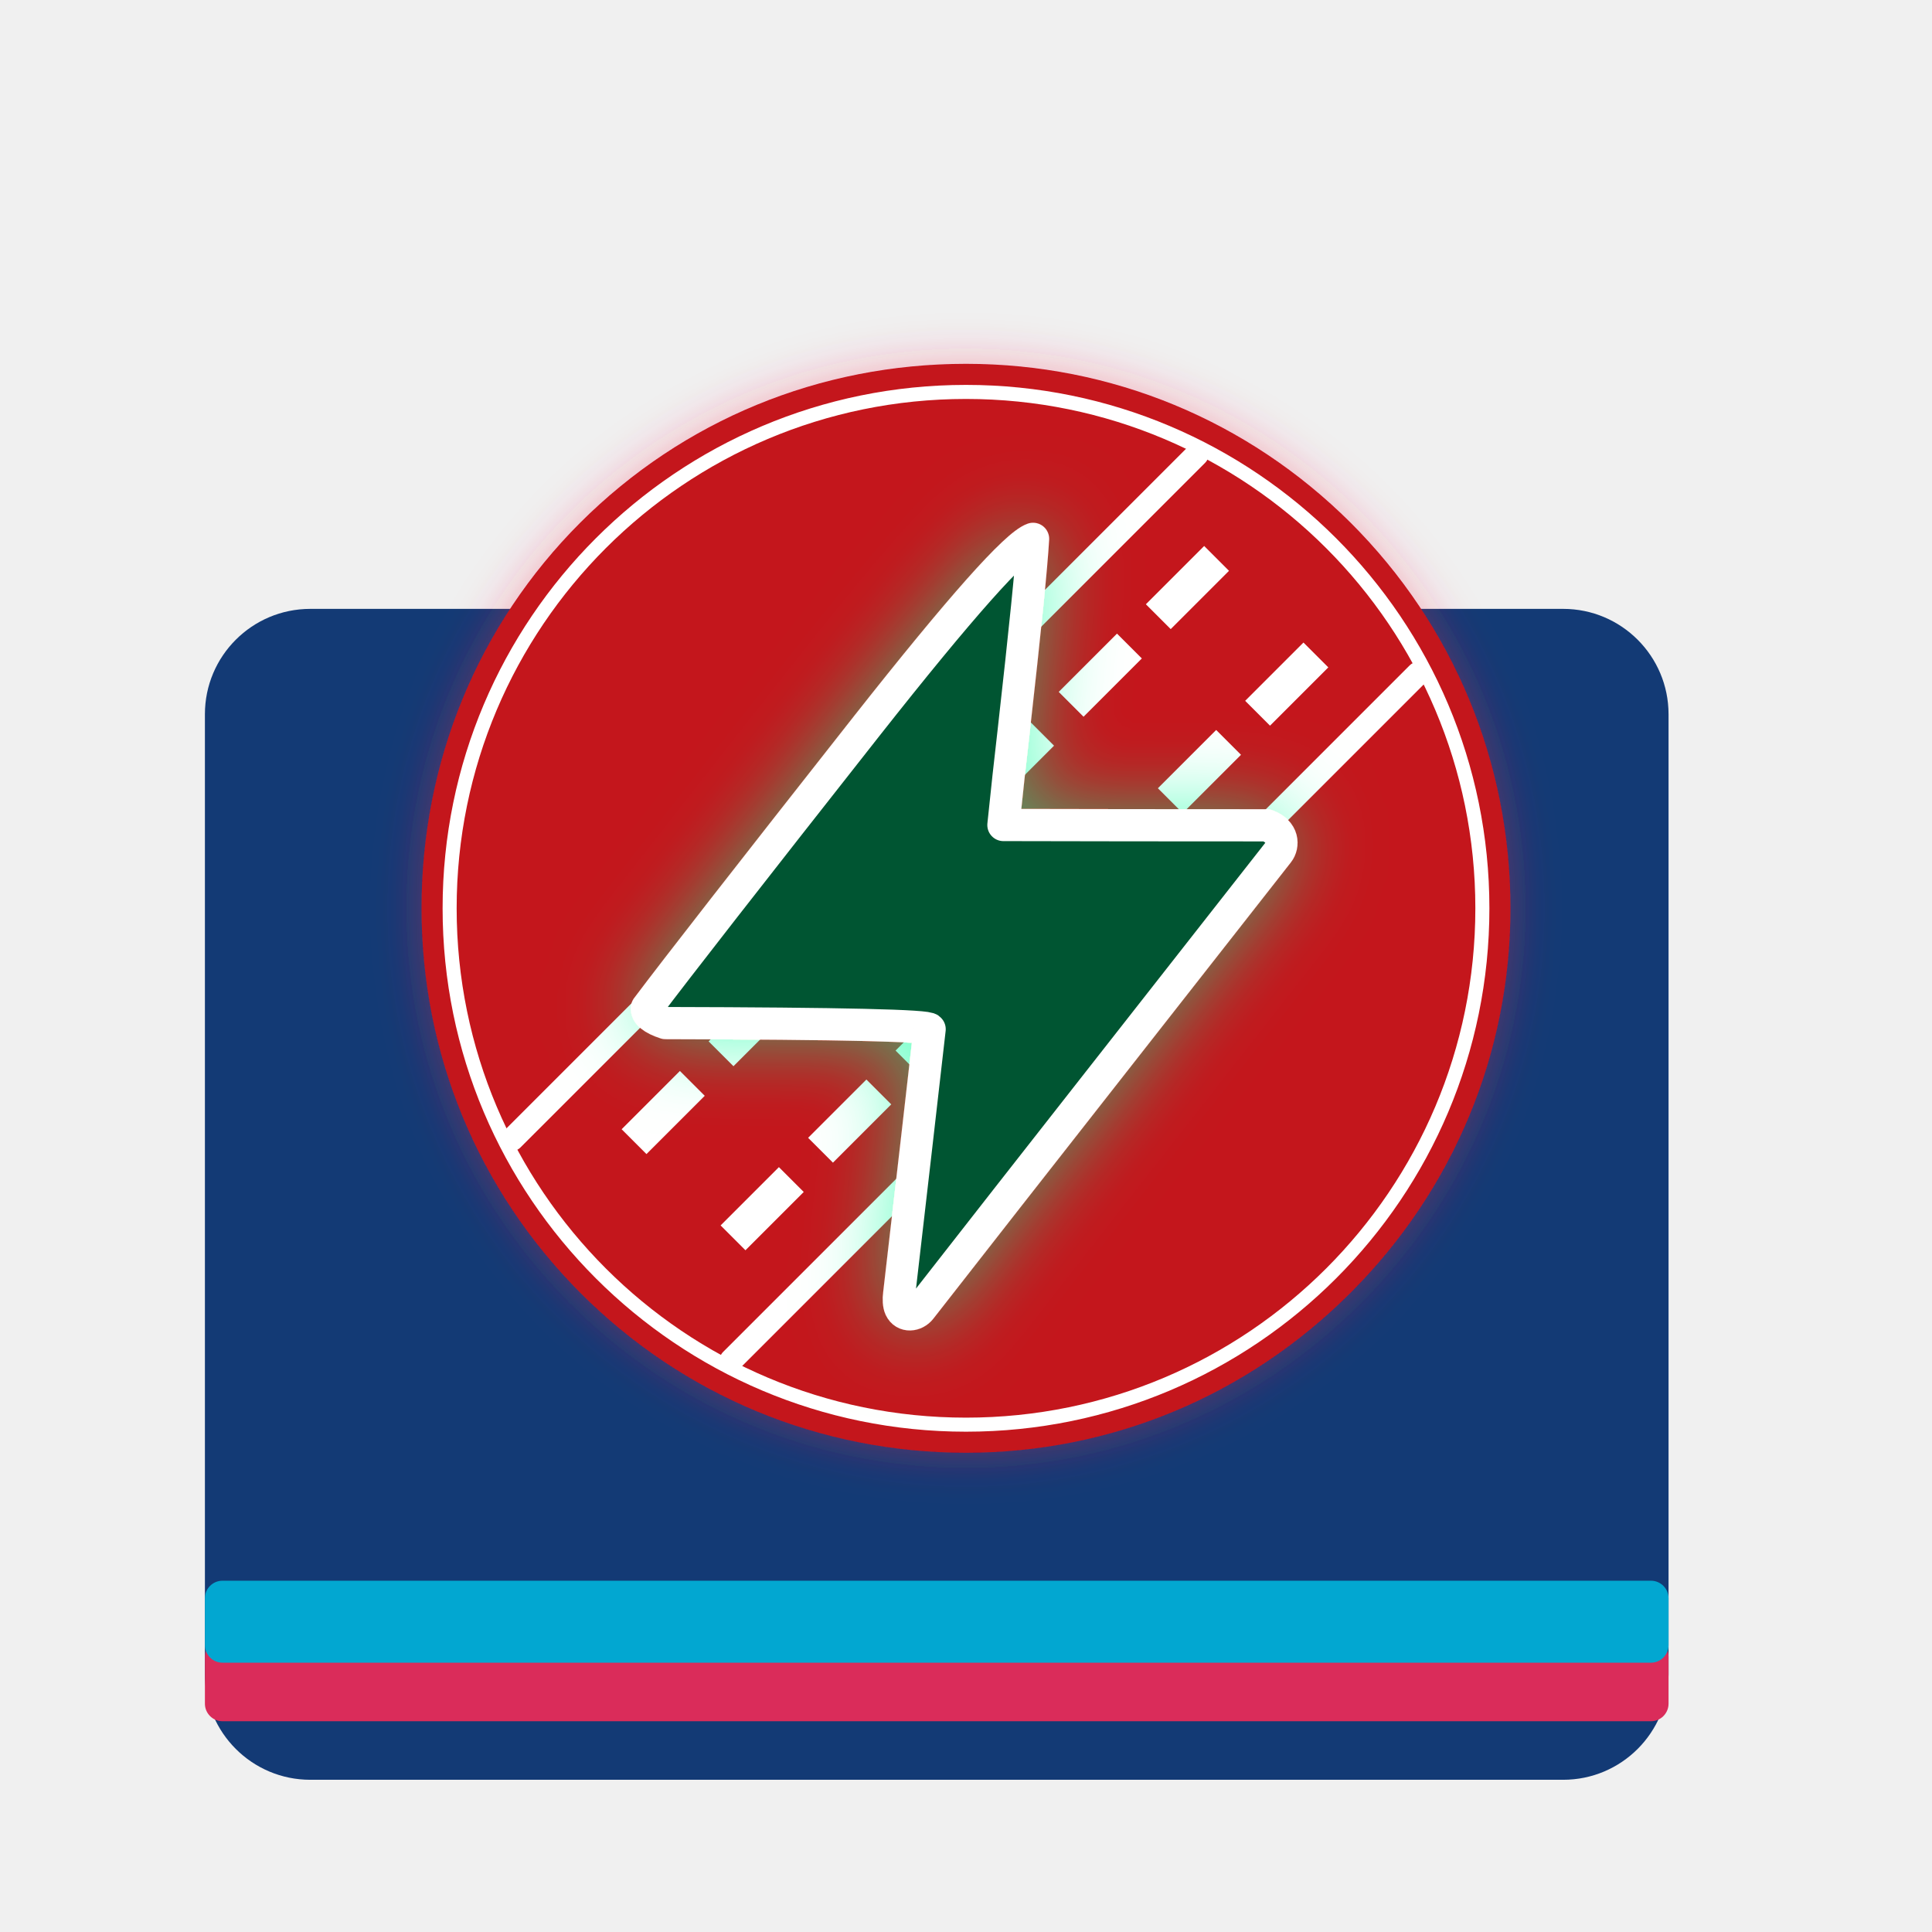
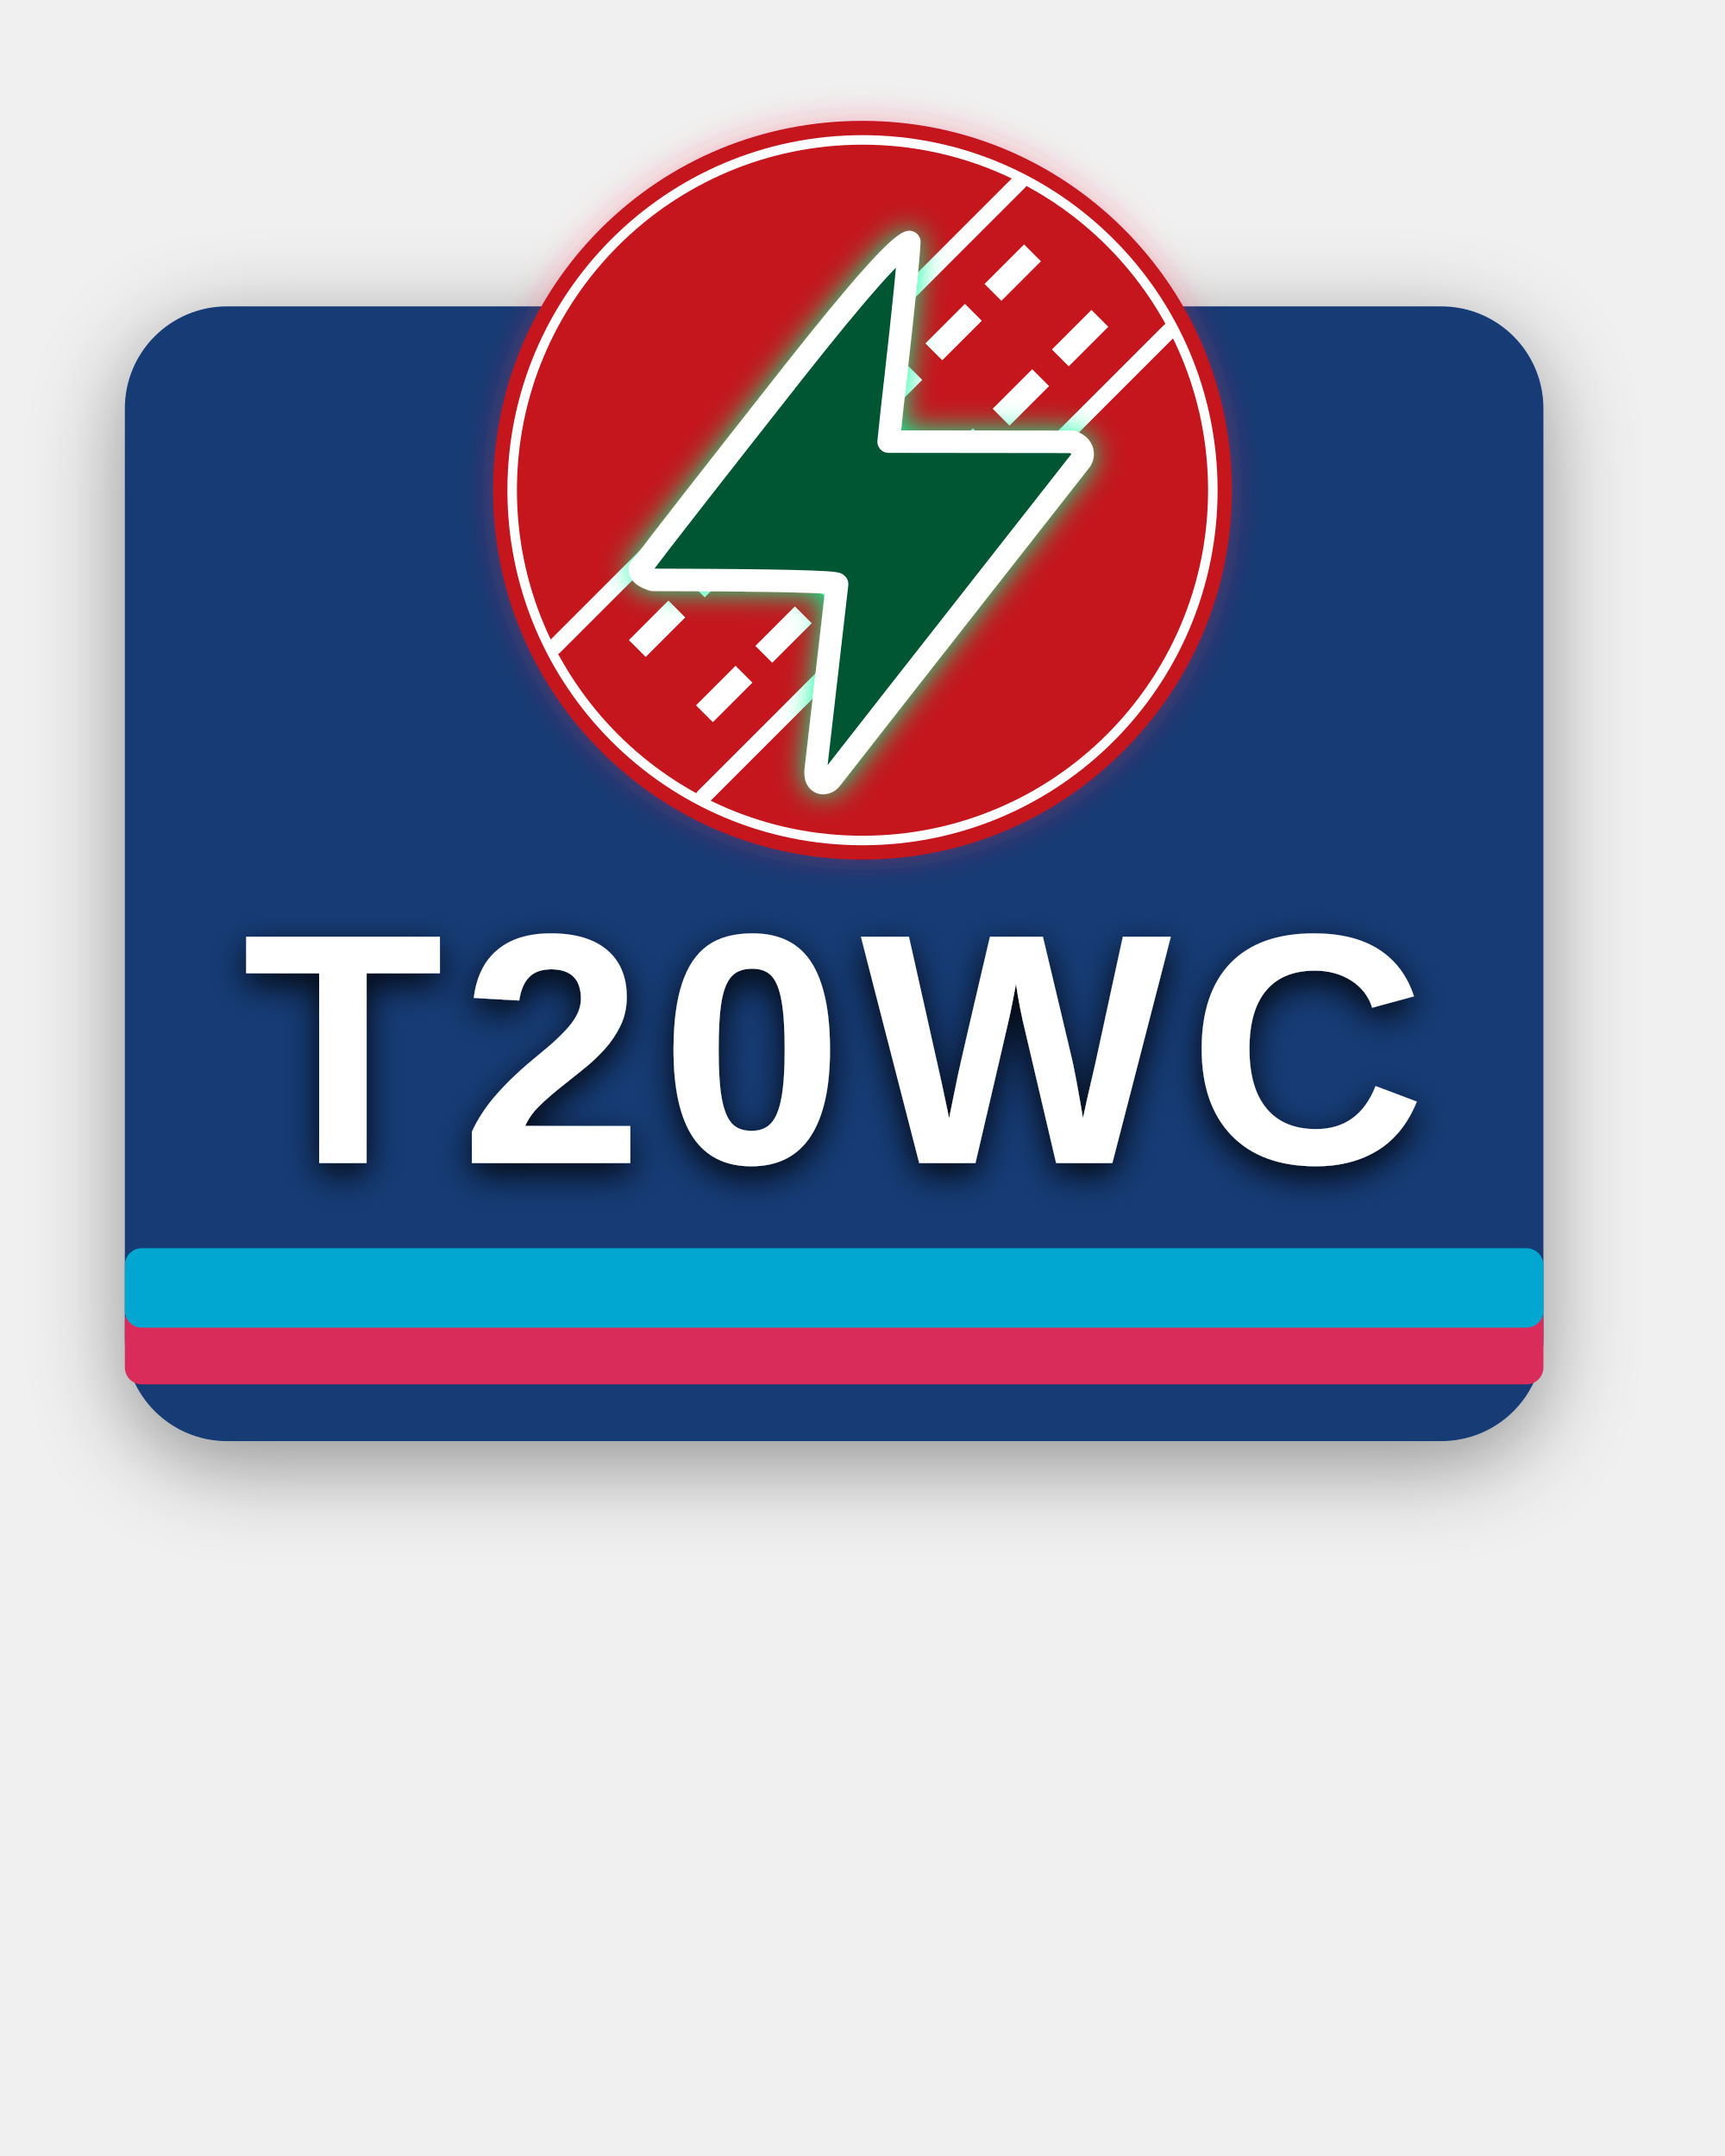
- <svg xmlns="http://www.w3.org/2000/svg" width="200" height="200" viewBox="0 -80 300 330" overflow="visible">
+ <svg xmlns="http://www.w3.org/2000/svg" width="200" height="250" viewBox="0 -30 300 380">
  <defs>
+     <filter id="boxShadow" x="-20%" y="-20%" width="140%" height="140%">
+       <feDropShadow dx="0" dy="4" stdDeviation="8" flood-color="#000000" flood-opacity="0.4" />
+     </filter>
    <filter id="ballGlow" x="-80%" y="-80%" width="260%" height="260%">
      <feDropShadow dx="0" dy="0" stdDeviation="10" flood-color="#ff2d55" flood-opacity="0.35">
-         <animate attributeName="stdDeviation" values="8;25;8" dur="1.5s" repeatCount="indefinite" />
-         <animate attributeName="flood-opacity" values="0.3;0.95;0.3" dur="1.5s" repeatCount="indefinite" />
+         <animate attributeName="stdDeviation" values="8;18;8" dur="2.2s" repeatCount="indefinite" />
      </feDropShadow>
    </filter>
-     <filter id="boltGlowPulsing" x="-80%" y="-80%" width="260%" height="260%">
+     <filter id="boltGlow" x="-80%" y="-80%" width="260%" height="260%">
      <feDropShadow dx="0" dy="0" stdDeviation="14" flood-color="#00ff9c" flood-opacity="1">
        <animate attributeName="stdDeviation" values="5;25;5" dur="1.5s" repeatCount="indefinite" />
      </feDropShadow>
-       <feDropShadow dx="0" dy="0" stdDeviation="28" flood-color="#00ff9c" flood-opacity="0.6">
-         <animate attributeName="stdDeviation" values="15;50;15" dur="1.5s" repeatCount="indefinite" />
-         <animate attributeName="flood-opacity" values="0.3;0.9;0.3" dur="1.5s" repeatCount="indefinite" />
-       </feDropShadow>
+     </filter>
+     <filter id="textShadow" x="-20%" y="-20%" width="140%" height="140%">
+       <feDropShadow dx="0" dy="2" stdDeviation="3" flood-color="#000000" flood-opacity="0.9" />
    </filter>
  </defs>
-   <rect x="20" y="24" width="250" height="200" rx="18" fill="#133A75" />
+   <rect x="20" y="24" width="250" height="200" rx="18" fill="#133A75" filter="url(#boxShadow)" />
  <rect x="20" y="200" width="250" height="14" rx="3" fill="#DA2C5A" />
  <rect x="20" y="190" width="250" height="14" rx="3" fill="#02A7D1" />
-   <g filter="url(#ballGlow)" transform="translate(150 78) scale(0.40) translate(-232.5 -780)">
-     <path fill="#c4161c" d="M396.7,608.16c-43.9-43.7-102.2-67.8-164.2-67.8          c-62.5,0-120.9,24.1-164.7,67.8          C24.1,651.86,0,710.36,0,772.86          c0,62,24.1,120.3,67.8,164.2          c43.9,44,102.4,68.3,164.7,68.3          c61.9,0,120.2-24.3,164.2-68.3          s68.3-102.4,68.3-164.2          C465,710.56,440.7,652.06,396.7,608.16z" />
+   <g filter="url(#ballGlow)" transform="translate(150 78) scale(0.28) translate(-232.5 -850)">
+     <path fill="#c4161c" d="M396.7,608.16c-43.9-43.7-102.2-67.8-164.2-67.8 c-62.5,0-120.9,24.1-164.7,67.8 C24.1,651.86,0,710.36,0,772.86 c0,62,24.1,120.3,67.8,164.2 c43.9,44,102.4,68.3,164.7,68.3 c61.9,0,120.2-24.3,164.2-68.3 s68.3-102.4,68.3-164.2 C465,710.56,440.7,652.06,396.7,608.16z" />
    <circle cx="232.5" cy="772.86" r="220.5" fill="none" stroke="#ffffff" stroke-width="6" />
    <path d="M38.7 871.46 L331.1 579.06" stroke="#ffffff" stroke-width="10" stroke-linecap="round" fill="none" />
    <path d="M132.3 965.86 L425.5 672.66" stroke="#ffffff" stroke-width="10" stroke-linecap="round" fill="none" />
    <g fill="#ffffff">
      <rect x="287.32" y="734.124" transform="rotate(-135 294.82 751.724)" width="15" height="35.2" />
      <rect x="95.693" y="842.467" transform="rotate(-135 103.193 860.067)" width="15" height="35.2" />
      <rect x="132.844" y="804.948" transform="rotate(45 140.344 822.548)" width="15" height="35.2" />
      <rect x="207.692" y="730.454" transform="rotate(45 215.192 748.054)" width="15" height="35.2" />
      <rect x="170.342" y="767.733" transform="rotate(45 177.842 785.333)" width="15" height="35.2" />
      <rect x="244.844" y="692.963" transform="rotate(45 252.344 710.563)" width="15" height="35.2" />
      <rect x="282.335" y="655.712" transform="rotate(45 289.835 673.312)" width="15" height="35.2" />
      <rect x="319.557" y="618.292" transform="rotate(45 327.057 635.892)" width="15" height="35.2" />
      <rect x="137.964" y="883.536" transform="rotate(-135 145.464 901.136)" width="15" height="35.2" />
      <rect x="175.328" y="846.13" transform="rotate(-135 182.828 863.73)" width="15" height="35.2" />
      <rect x="249.97" y="771.53" transform="rotate(-135 257.47 789.13)" width="15" height="35.2" />
      <rect x="212.677" y="808.865" transform="rotate(-135 220.177 826.465)" width="15" height="35.2" />
      <rect x="324.683" y="696.859" transform="rotate(-135 332.183 714.459)" width="15" height="35.2" />
      <rect x="361.962" y="659.524" transform="rotate(-135 369.462 677.124)" width="15" height="35.2" />
    </g>
  </g>
-   <g filter="url(#boltGlowPulsing)" transform="translate(150 92) scale(0.25) translate(-512 -569)">
-     <path fill="#035531" stroke="#ffffff" stroke-width="22" stroke-linejoin="round" d="       M 537.56 444.67       Q 617.34 444.87 717.35 444.88       C 729.31 449.11 728.91 458.82 725.35 463.36       C 648.18 561.91 556.92 677.88 480.98 775.23       C 477.36 779.87 469.98 780.84 467.12 774.79       C 465.99 772.40 465.89 768.32 466.31 765.40       Q 478.98 656.06 487.15 584.19       Q 487.33 580.40 306.71 580.00       Q 293.45 575.68 294.03 569.55       Q 324.33 529.26 444.34 376.83       Q 540.12 255.37 557.82 249.16       Q 556.28 276.65 544.53 380.90       Q 541.13 410.01 537.56 444.67 Z" />
+   <g filter="url(#boltGlow)" transform="translate(150 92) scale(0.18) translate(-512 -690)">
+     <path fill="#035531" stroke="#ffffff" stroke-width="22" stroke-linejoin="round" d="M 537.56 444.67 Q 617.34 444.87 717.35 444.88 C 729.31 449.11 728.91 458.82 725.35 463.36 C 648.18 561.91 556.92 677.88 480.98 775.23 C 477.36 779.87 469.98 780.84 467.12 774.79 C 465.99 772.40 465.89 768.32 466.31 765.40 Q 478.98 656.06 487.15 584.19 Q 487.33 580.40 306.71 580.00 Q 293.45 575.68 294.03 569.55 Q 324.33 529.26 444.34 376.83 Q 540.12 255.37 557.82 249.16 Q 556.28 276.65 544.53 380.90 Q 541.13 410.01 537.56 444.67 Z" />
  </g>
+   <text x="145" y="175" font-family="Arial, sans-serif" font-size="58" font-weight="900" letter-spacing="3" text-anchor="middle" fill="#FFFFFF" filter="url(#textShadow)">T20WC</text>
</svg>
